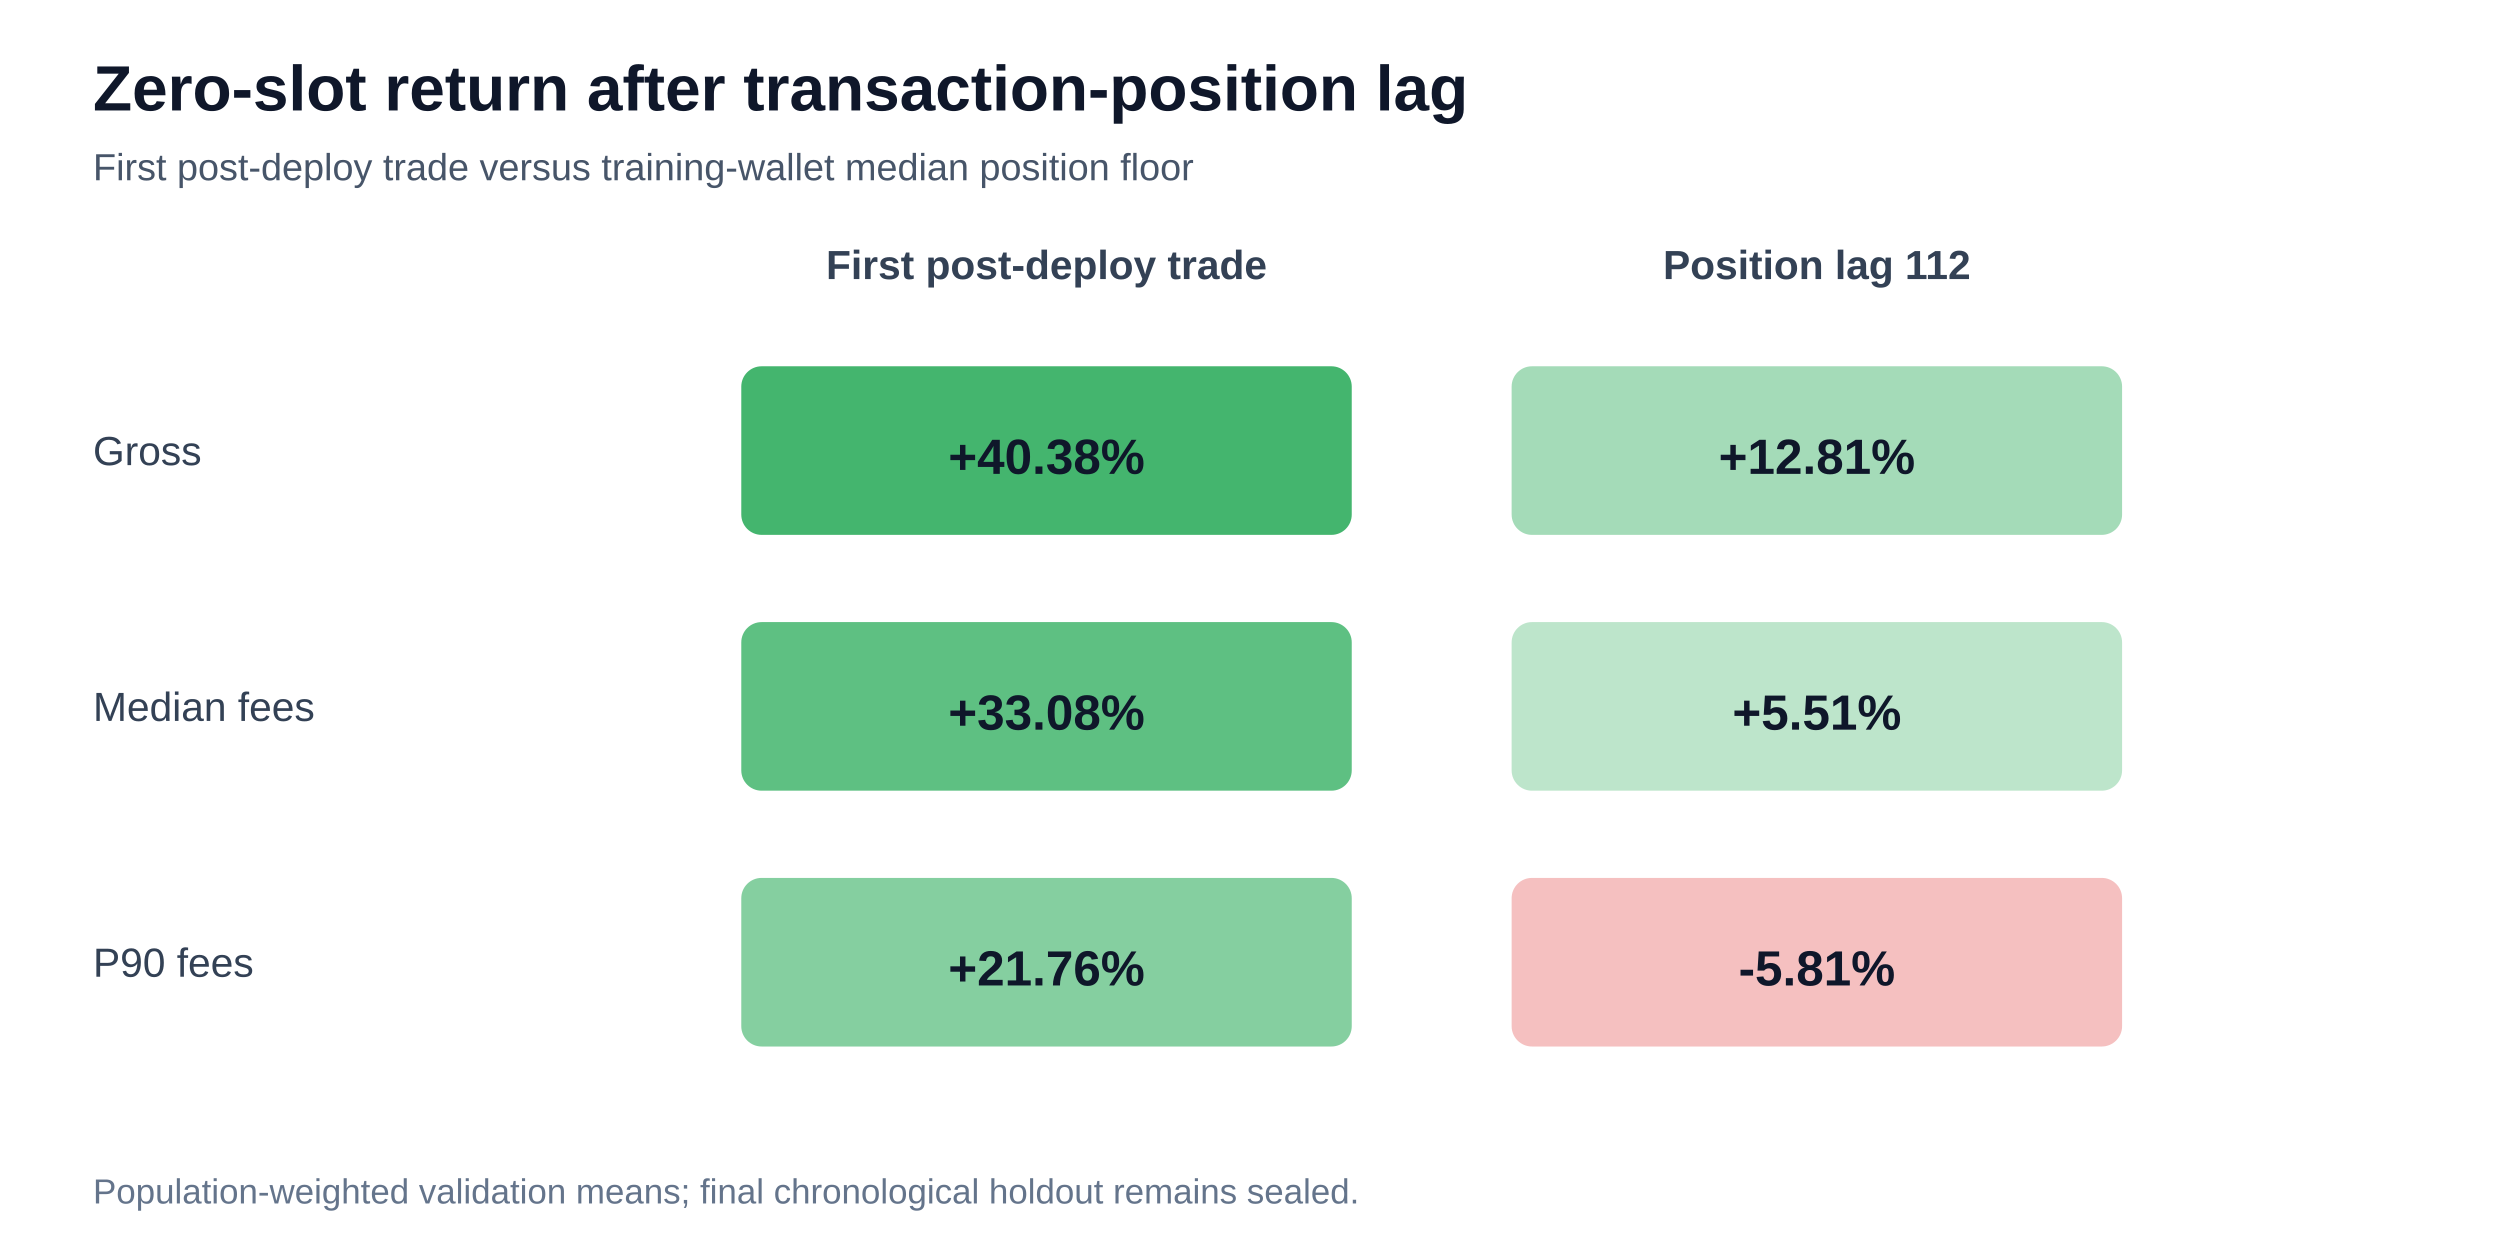
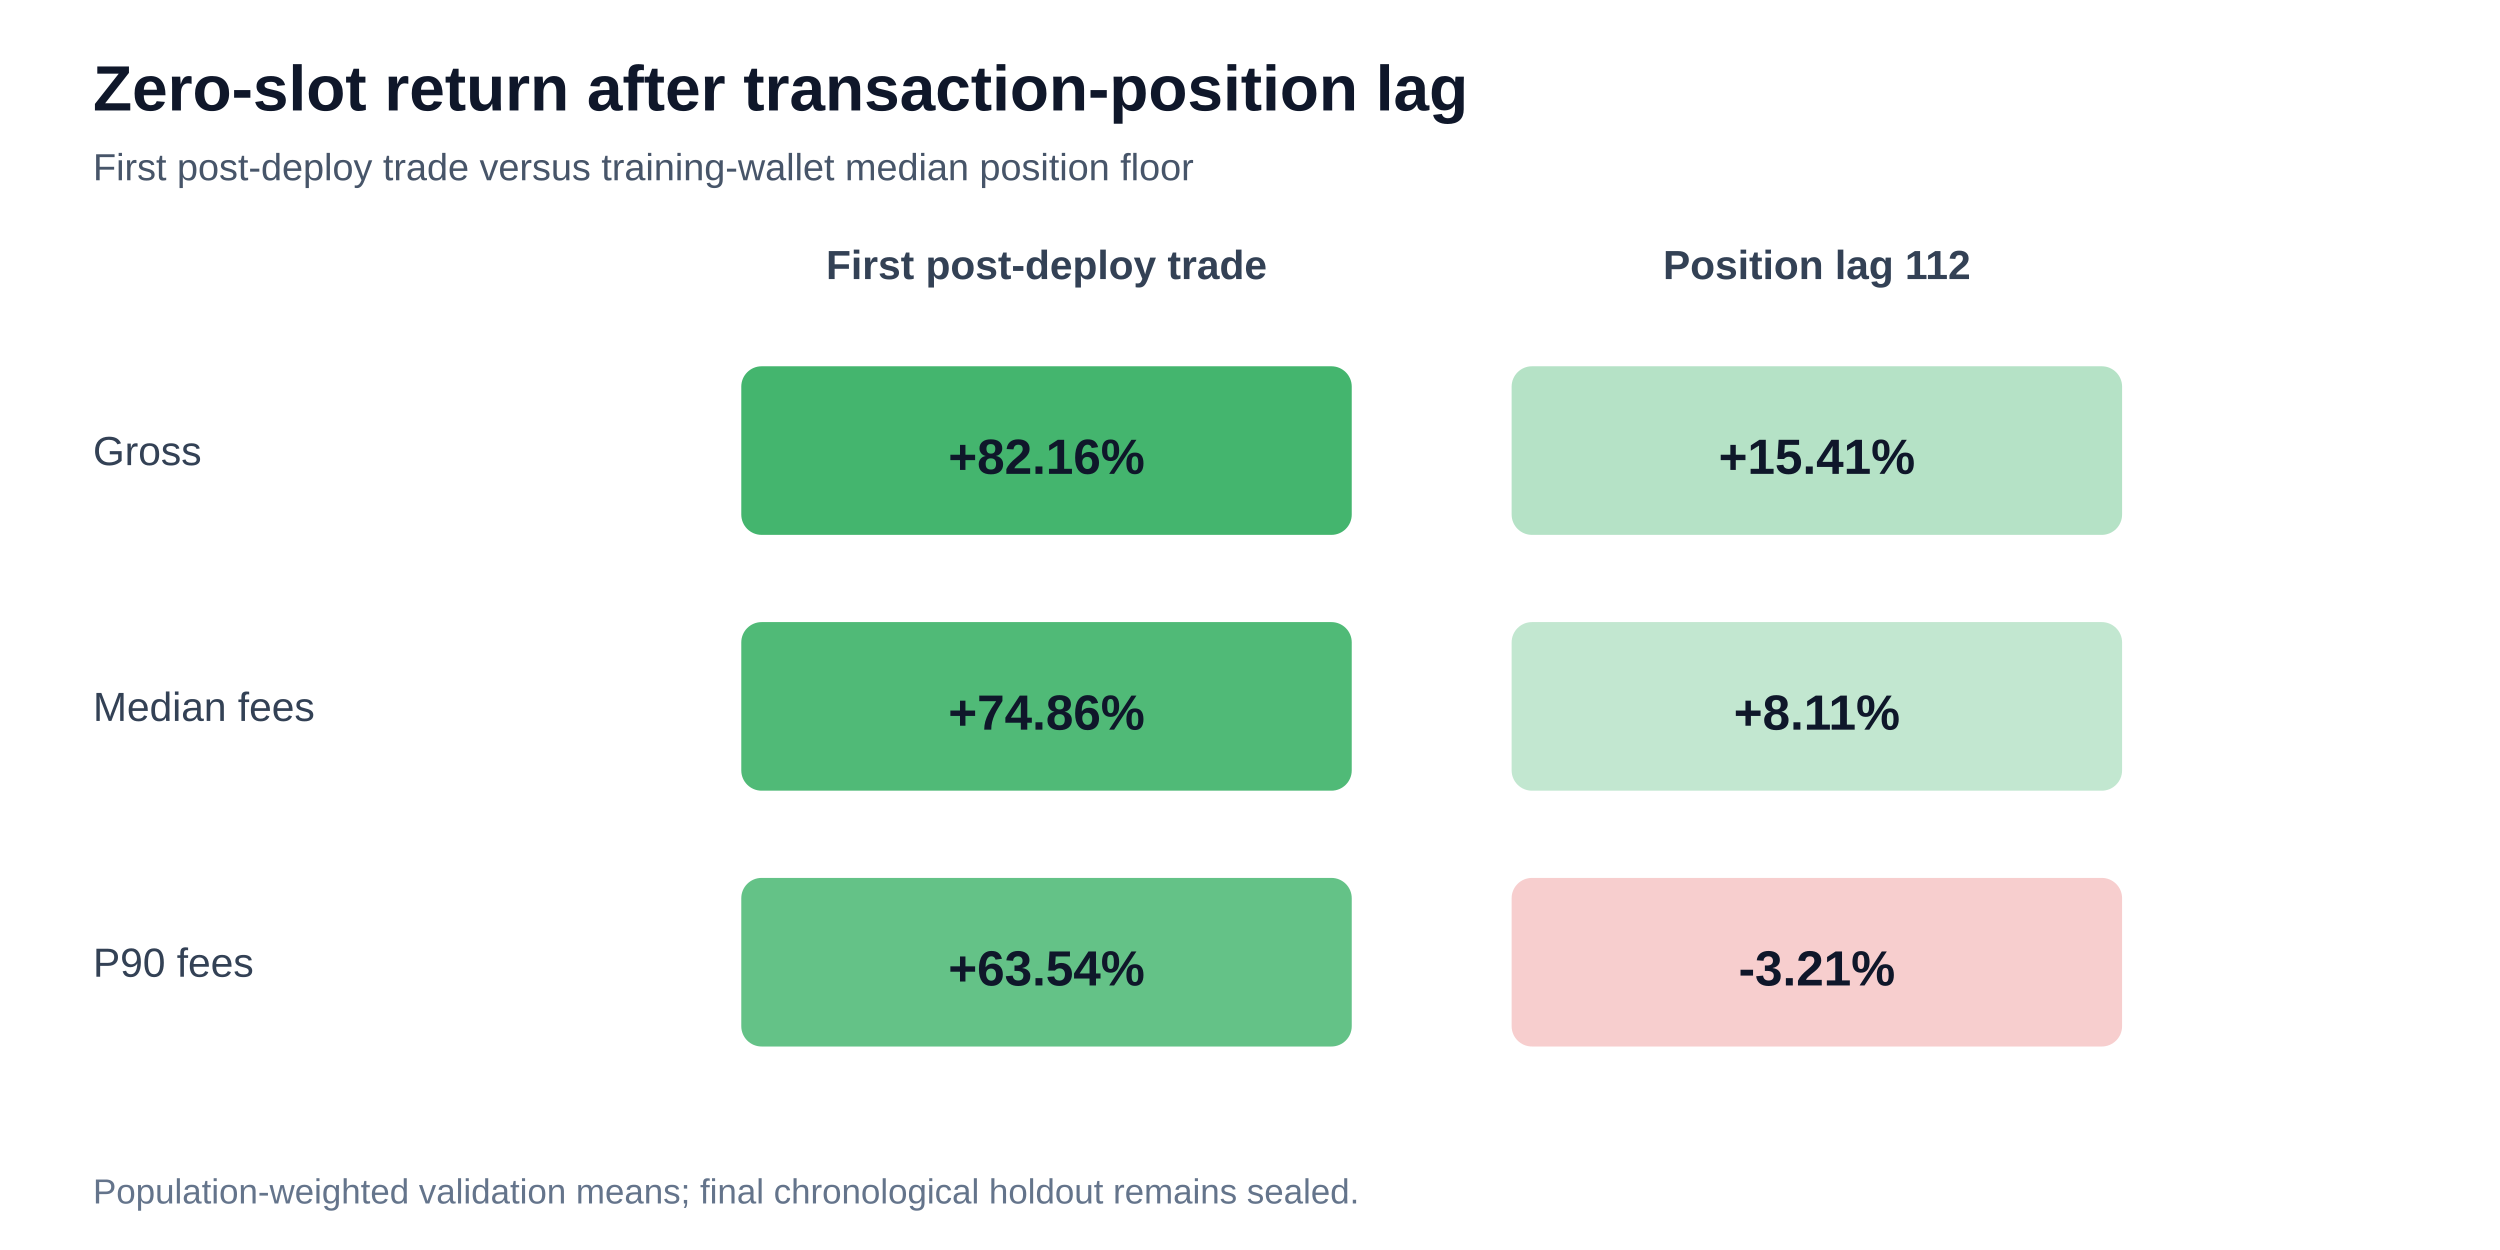
<svg xmlns="http://www.w3.org/2000/svg" width="860" height="430" viewBox="0 0 860 430">
  <rect width="100%" height="100%" fill="#ffffff" />
  <text x="32" y="38" font-family="Arial" font-size="22" font-weight="700" fill="#0f172a">Zero-slot return after transaction-position lag</text>
  <text x="32" y="62" font-family="Arial" font-size="13" fill="#475569">First post-deploy trade versus training-wallet median position floor</text>
  <text x="360" y="96" text-anchor="middle" font-family="Arial" font-size="14" font-weight="700" fill="#334155">First post-deploy trade</text>
  <text x="625" y="96" text-anchor="middle" font-family="Arial" font-size="14" font-weight="700" fill="#334155">Position lag 112</text>
  <text x="32" y="160" font-family="Arial" font-size="14" fill="#334155">Gross</text>
  <rect x="255" y="126" width="210" height="58" rx="7" fill="#16a34a" fill-opacity="0.800" />
-   <text x="360" y="163" text-anchor="middle" font-family="Arial" font-size="17" font-weight="700" fill="#0f172a">+40.38%</text>
-   <rect x="520" y="126" width="210" height="58" rx="7" fill="#16a34a" fill-opacity="0.390" />
-   <text x="625" y="163" text-anchor="middle" font-family="Arial" font-size="17" font-weight="700" fill="#0f172a">+12.81%</text>
+   <text x="360" y="163" text-anchor="middle" font-family="Arial" font-size="17" font-weight="700" fill="#0f172a">+82.16%</text>
+   <rect x="520" y="126" width="210" height="58" rx="7" fill="#16a34a" fill-opacity="0.313" />
+   <text x="625" y="163" text-anchor="middle" font-family="Arial" font-size="17" font-weight="700" fill="#0f172a">+15.41%</text>
  <text x="32" y="248" font-family="Arial" font-size="14" fill="#334155">Median fees</text>
-   <rect x="255" y="214" width="210" height="58" rx="7" fill="#16a34a" fill-opacity="0.691" />
-   <text x="360" y="251" text-anchor="middle" font-family="Arial" font-size="17" font-weight="700" fill="#0f172a">+33.08%</text>
-   <rect x="520" y="214" width="210" height="58" rx="7" fill="#16a34a" fill-opacity="0.282" />
-   <text x="625" y="251" text-anchor="middle" font-family="Arial" font-size="17" font-weight="700" fill="#0f172a">+5.51%</text>
+   <rect x="255" y="214" width="210" height="58" rx="7" fill="#16a34a" fill-opacity="0.747" />
+   <text x="360" y="251" text-anchor="middle" font-family="Arial" font-size="17" font-weight="700" fill="#0f172a">+74.86%</text>
+   <rect x="520" y="214" width="210" height="58" rx="7" fill="#16a34a" fill-opacity="0.259" />
+   <text x="625" y="251" text-anchor="middle" font-family="Arial" font-size="17" font-weight="700" fill="#0f172a">+8.11%</text>
  <text x="32" y="336" font-family="Arial" font-size="14" fill="#334155">P90 fees</text>
-   <rect x="255" y="302" width="210" height="58" rx="7" fill="#16a34a" fill-opacity="0.523" />
-   <text x="360" y="339" text-anchor="middle" font-family="Arial" font-size="17" font-weight="700" fill="#0f172a">+21.76%</text>
-   <rect x="520" y="302" width="210" height="58" rx="7" fill="#dc2626" fill-opacity="0.286" />
-   <text x="625" y="339" text-anchor="middle" font-family="Arial" font-size="17" font-weight="700" fill="#0f172a">-5.81%</text>
+   <rect x="255" y="302" width="210" height="58" rx="7" fill="#16a34a" fill-opacity="0.664" />
+   <text x="360" y="339" text-anchor="middle" font-family="Arial" font-size="17" font-weight="700" fill="#0f172a">+63.54%</text>
+   <rect x="520" y="302" width="210" height="58" rx="7" fill="#dc2626" fill-opacity="0.223" />
+   <text x="625" y="339" text-anchor="middle" font-family="Arial" font-size="17" font-weight="700" fill="#0f172a">-3.21%</text>
  <text x="32" y="414" font-family="Arial" font-size="12" fill="#64748b">Population-weighted validation means; final chronological holdout remains sealed.</text>
</svg>
